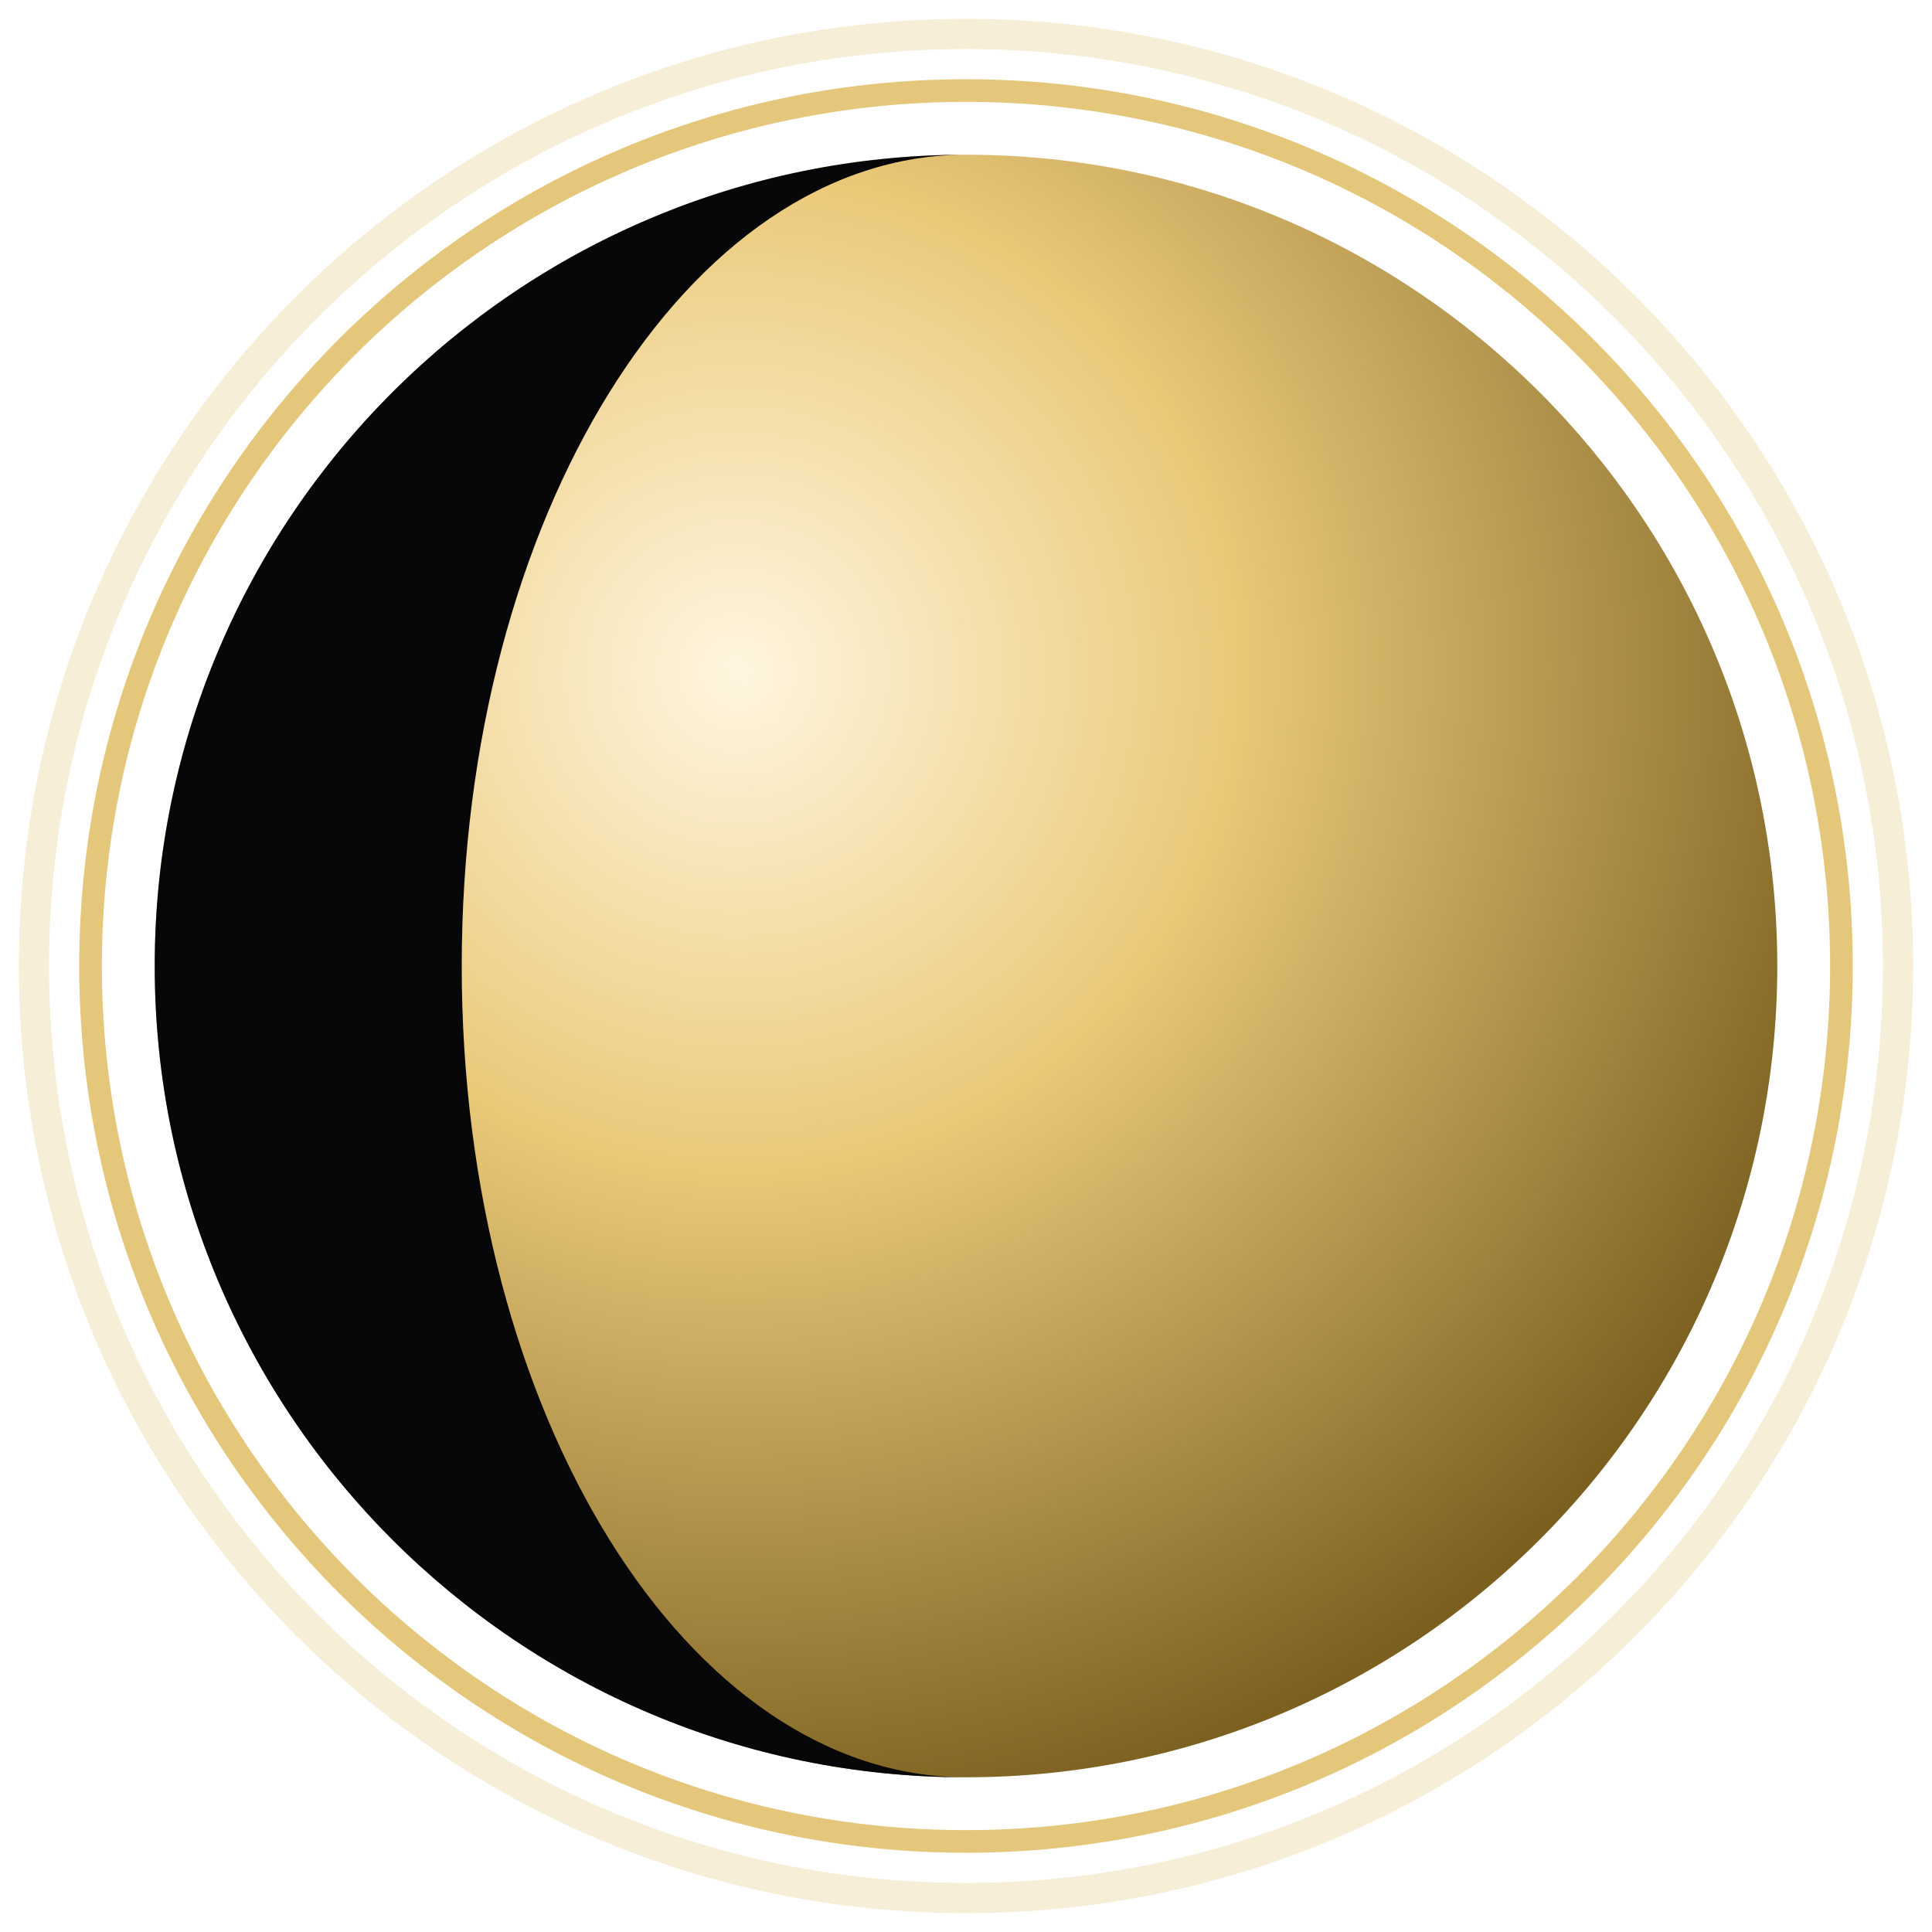
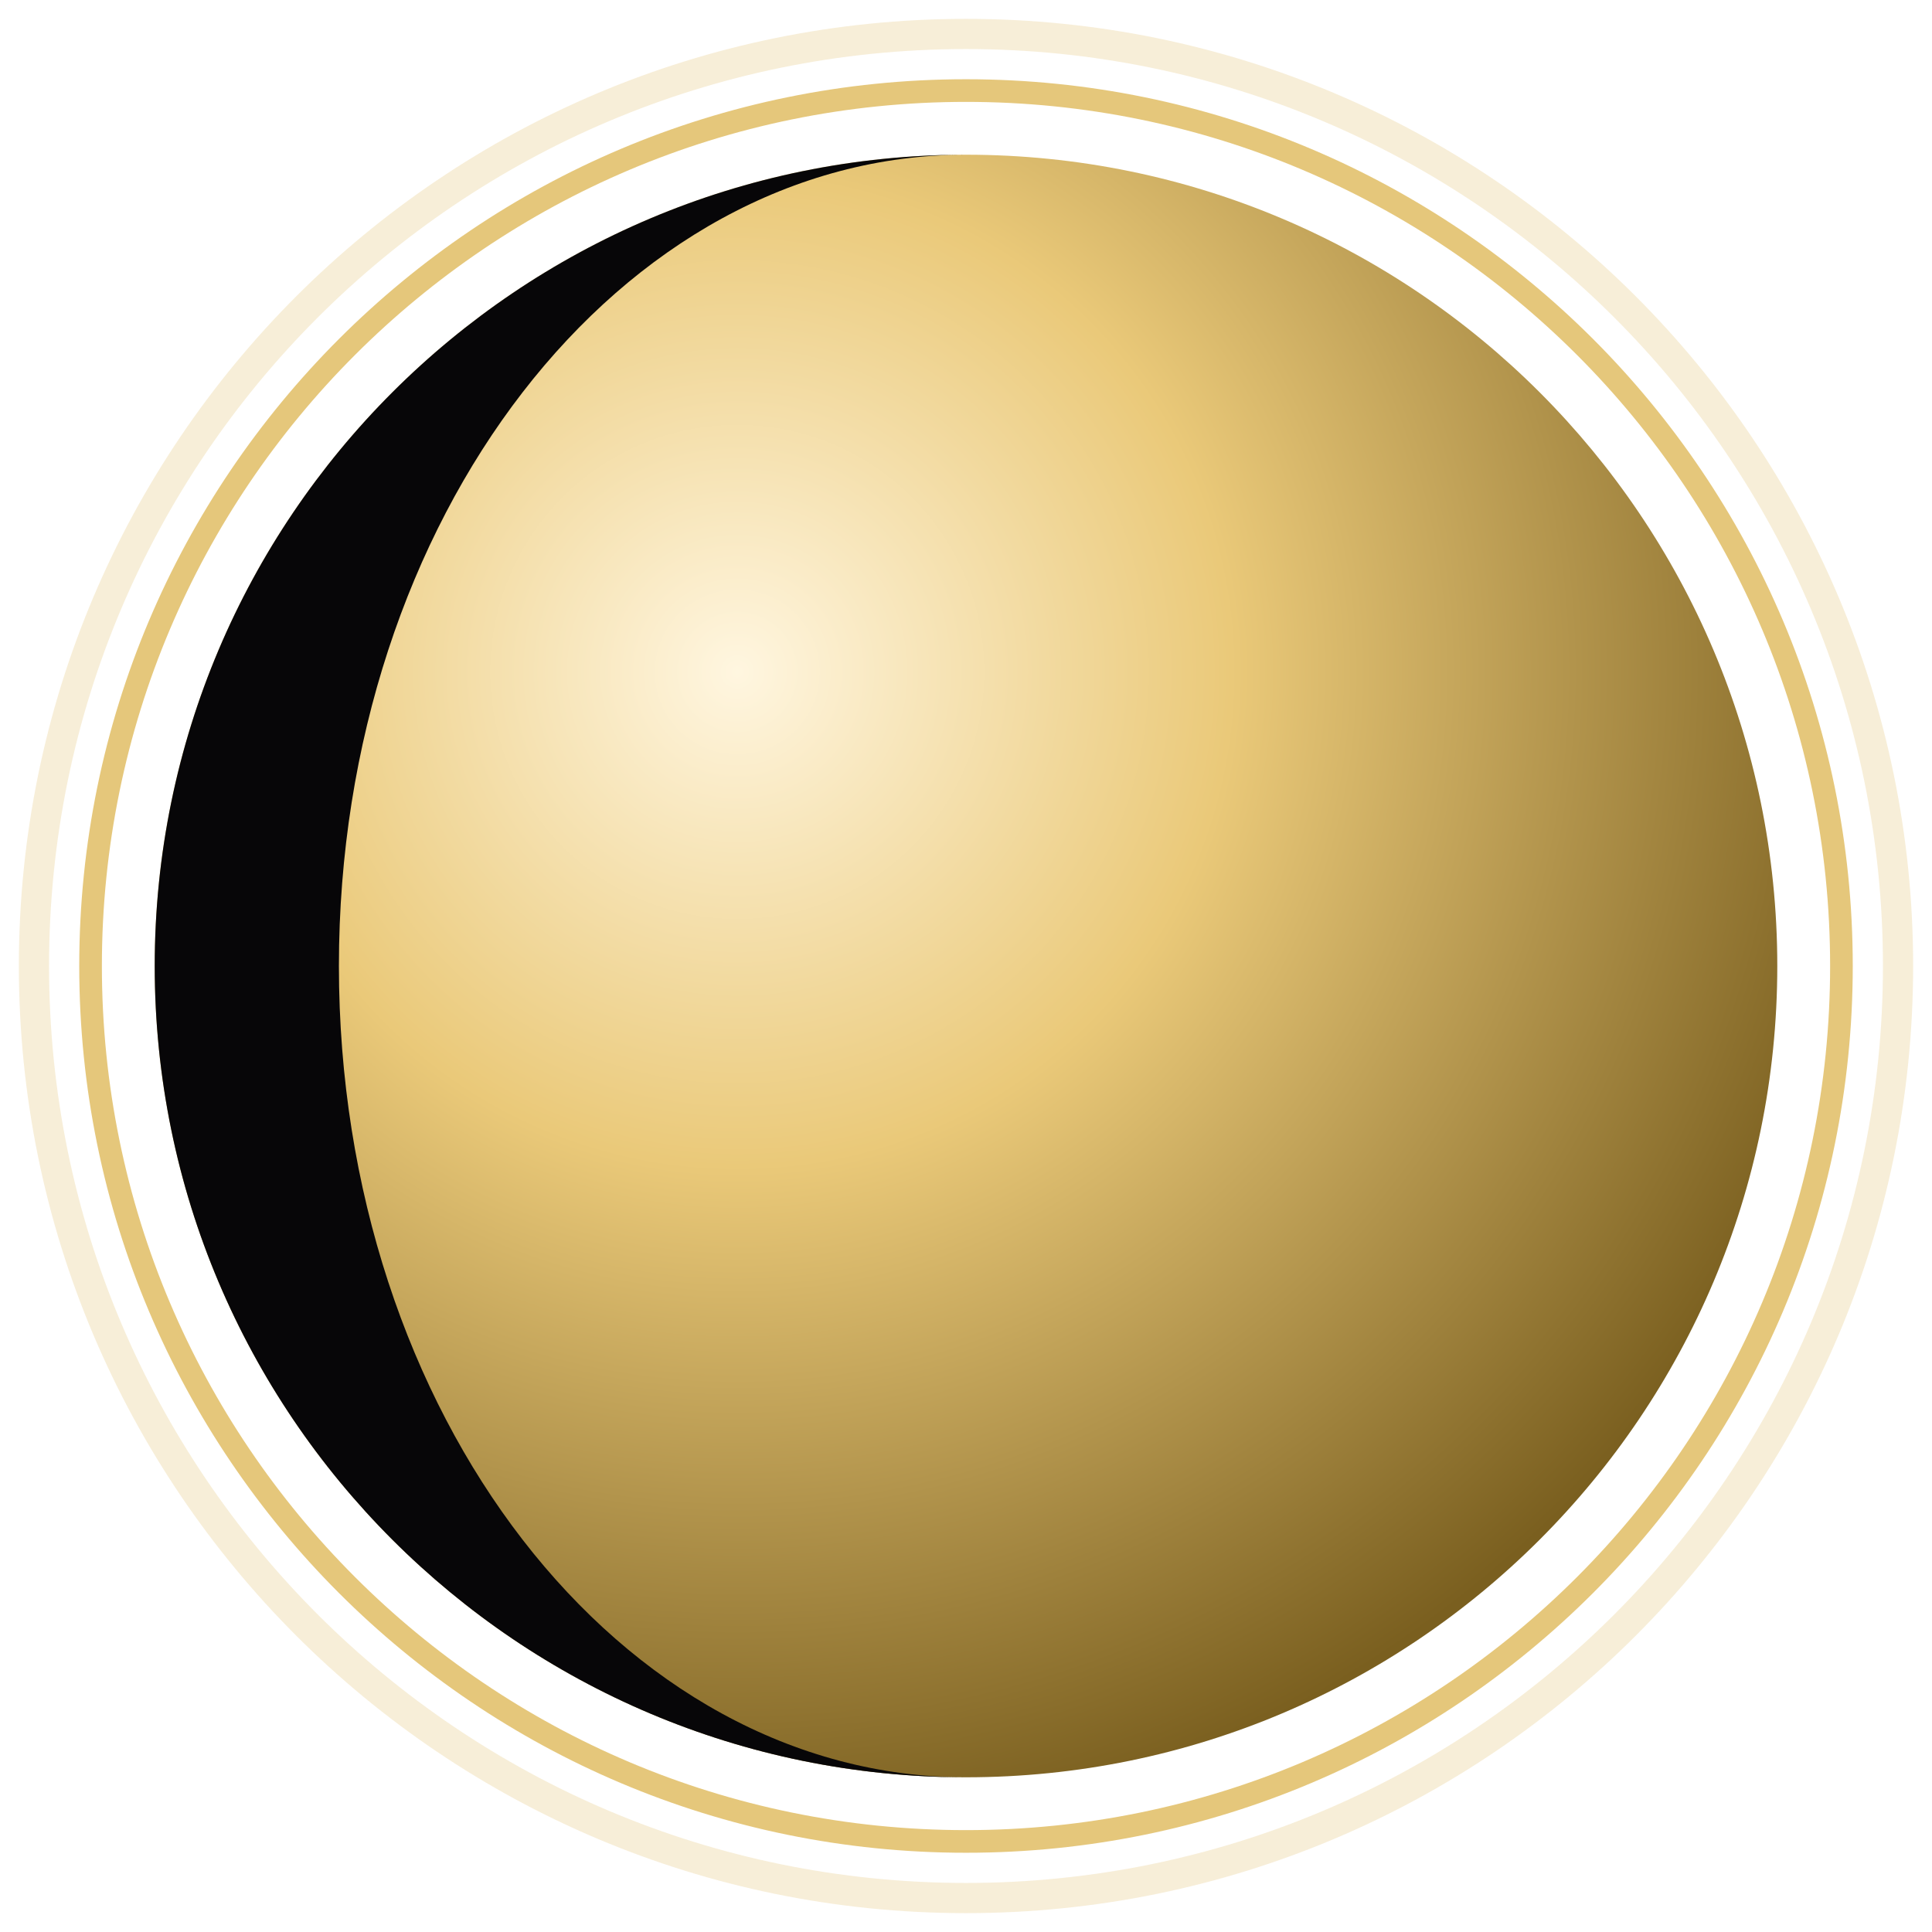
<svg xmlns="http://www.w3.org/2000/svg" viewBox="0 0 512 512" width="512" height="512">
  <defs>
    <radialGradient id="moonGold" cx="36%" cy="32%" r="72%">
      <stop offset="0%" stop-color="#FFF6E0" />
      <stop offset="42%" stop-color="#EAC979" />
      <stop offset="100%" stop-color="#7A5F1F" />
    </radialGradient>
  </defs>
  <circle cx="256" cy="256" r="215" fill="url(#moonGold)" />
-   <path d="M 256 41 A 215 215 0 0 0 256 471 A 133.636 215 0 0 1 256 41 Z" fill="#070608" fill-opacity="1.0" />
+   <path d="M 256 41 A 215 215 0 0 0 256 471 A 166.184 215 0 0 1 256 41 Z" fill="#070608" fill-opacity="1.0" />
  <circle cx="256" cy="256" r="247" fill="none" stroke="#E5C77B" stroke-opacity="0.3" stroke-width="8.0" />
  <circle cx="256" cy="256" r="232" fill="none" stroke="#E5C77B" stroke-opacity="1.0" stroke-width="6.0" />
</svg>
